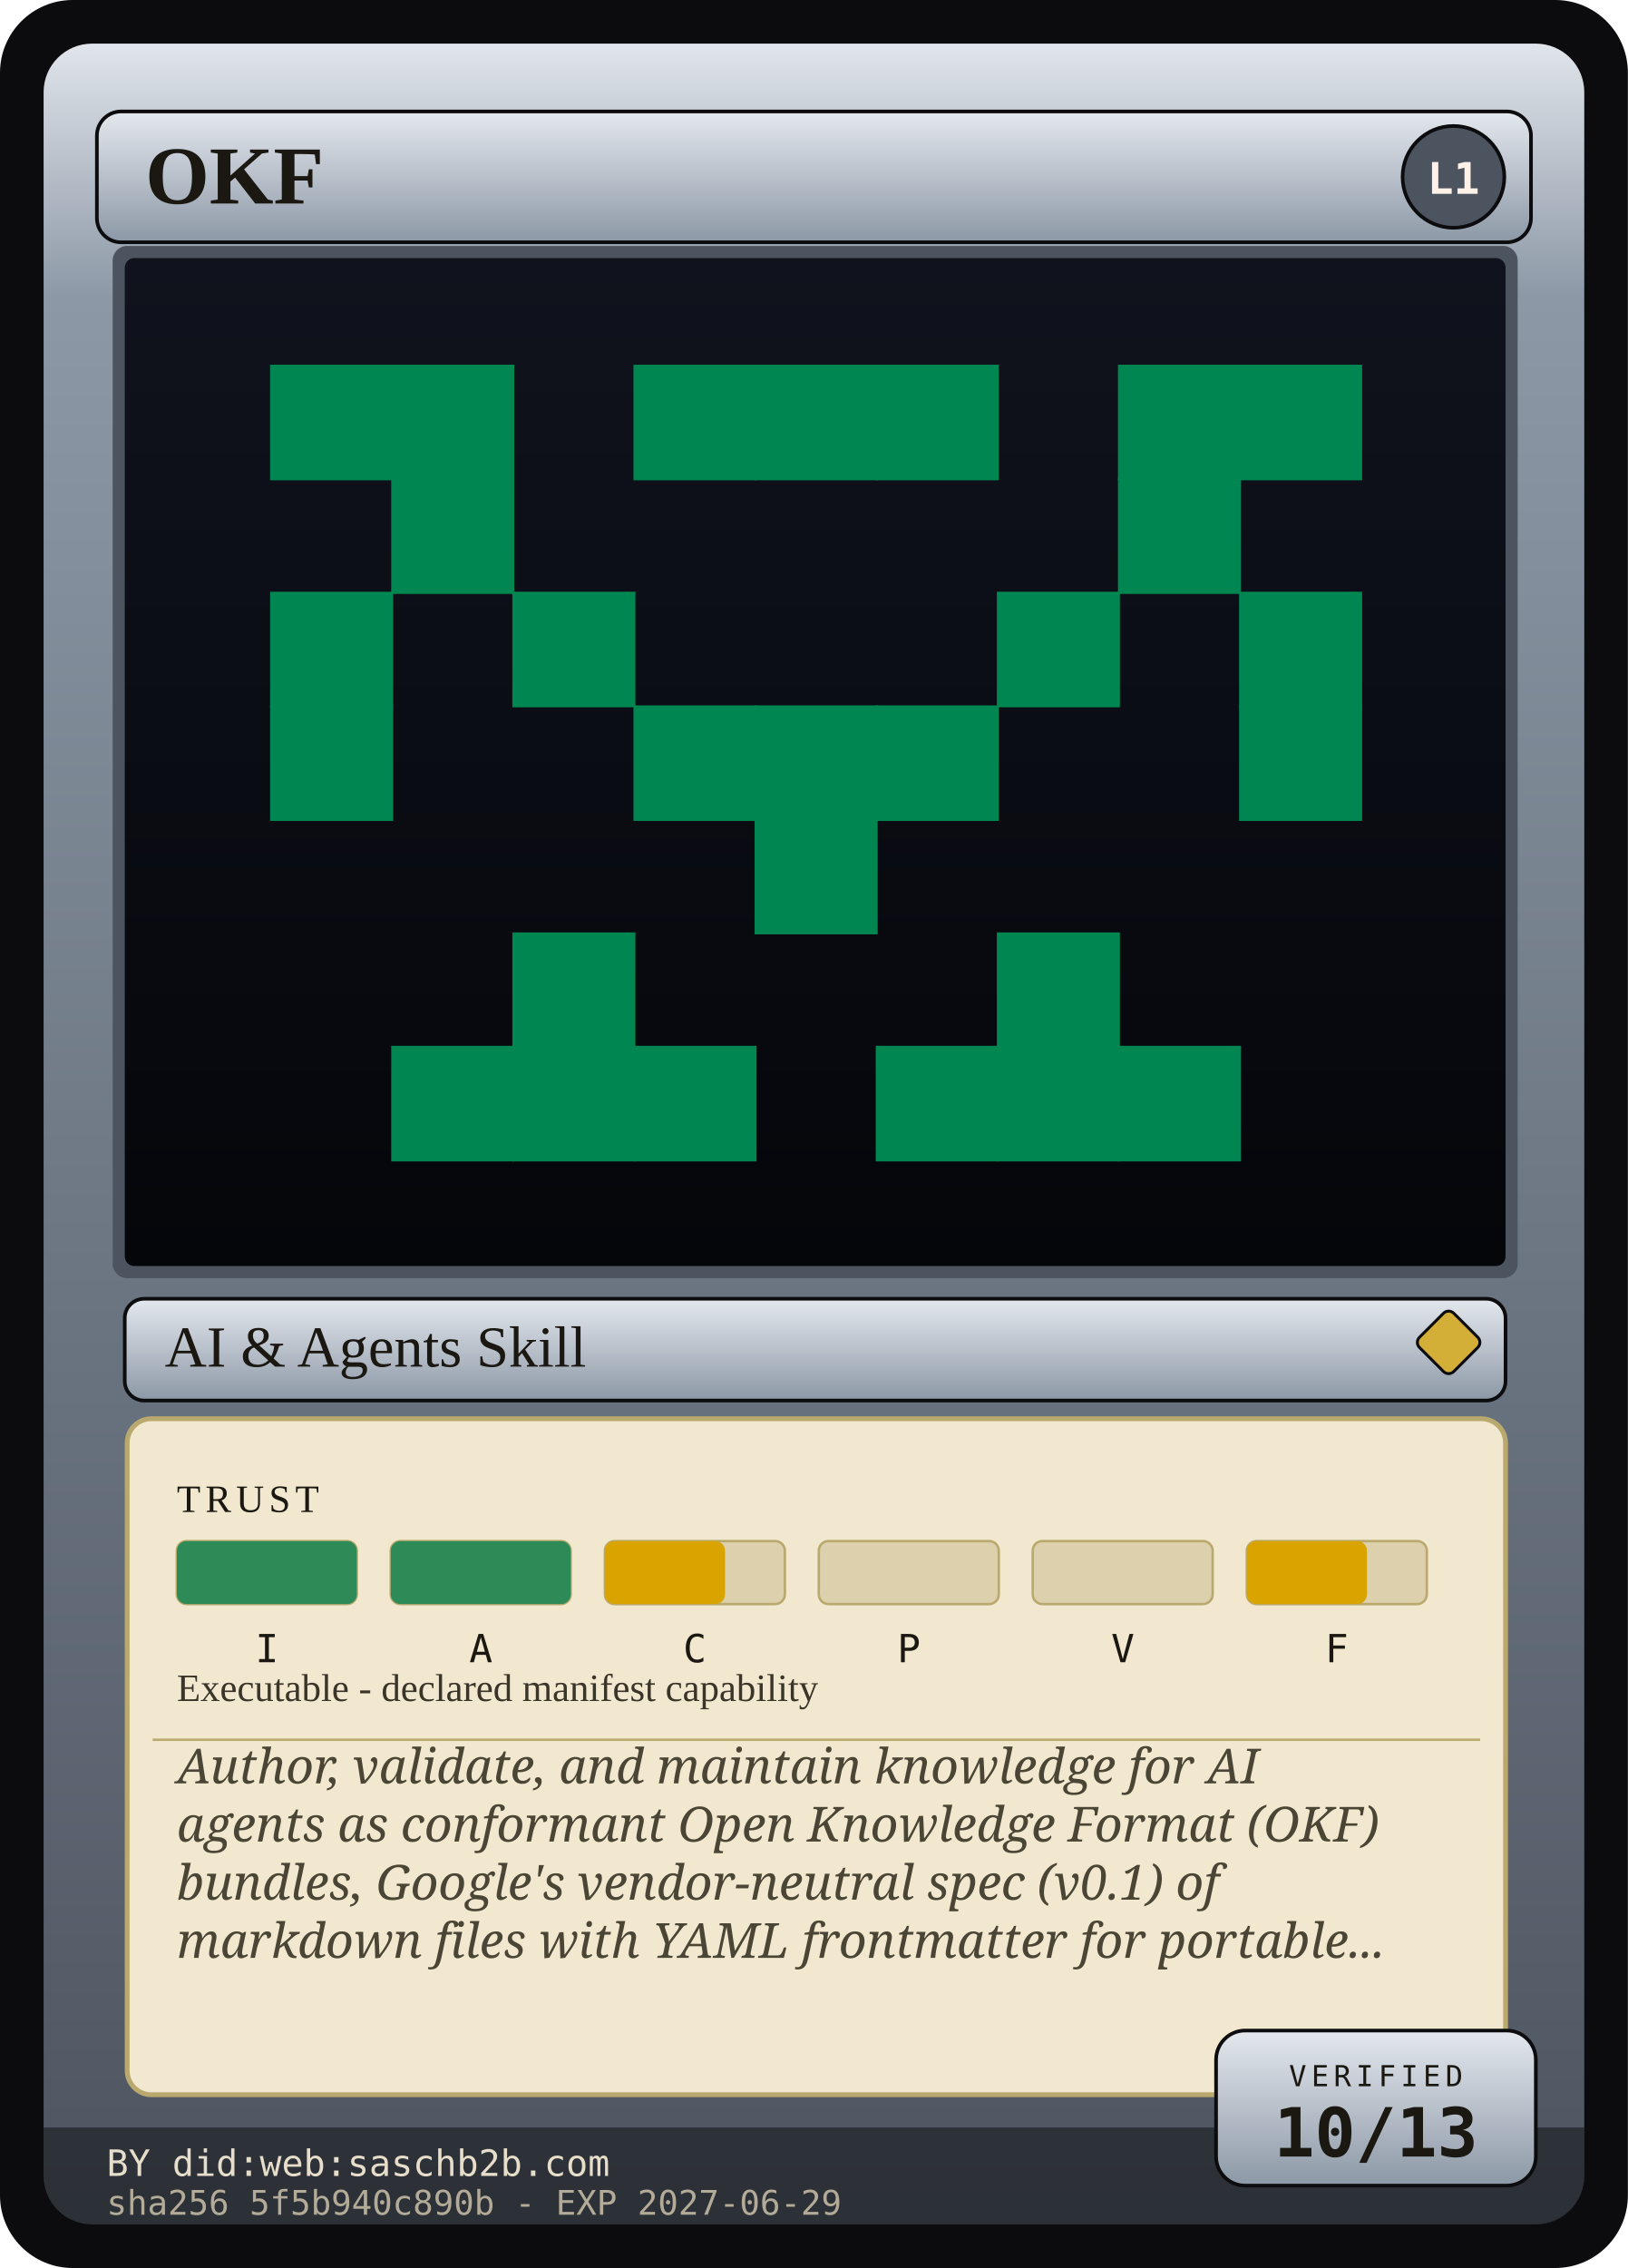
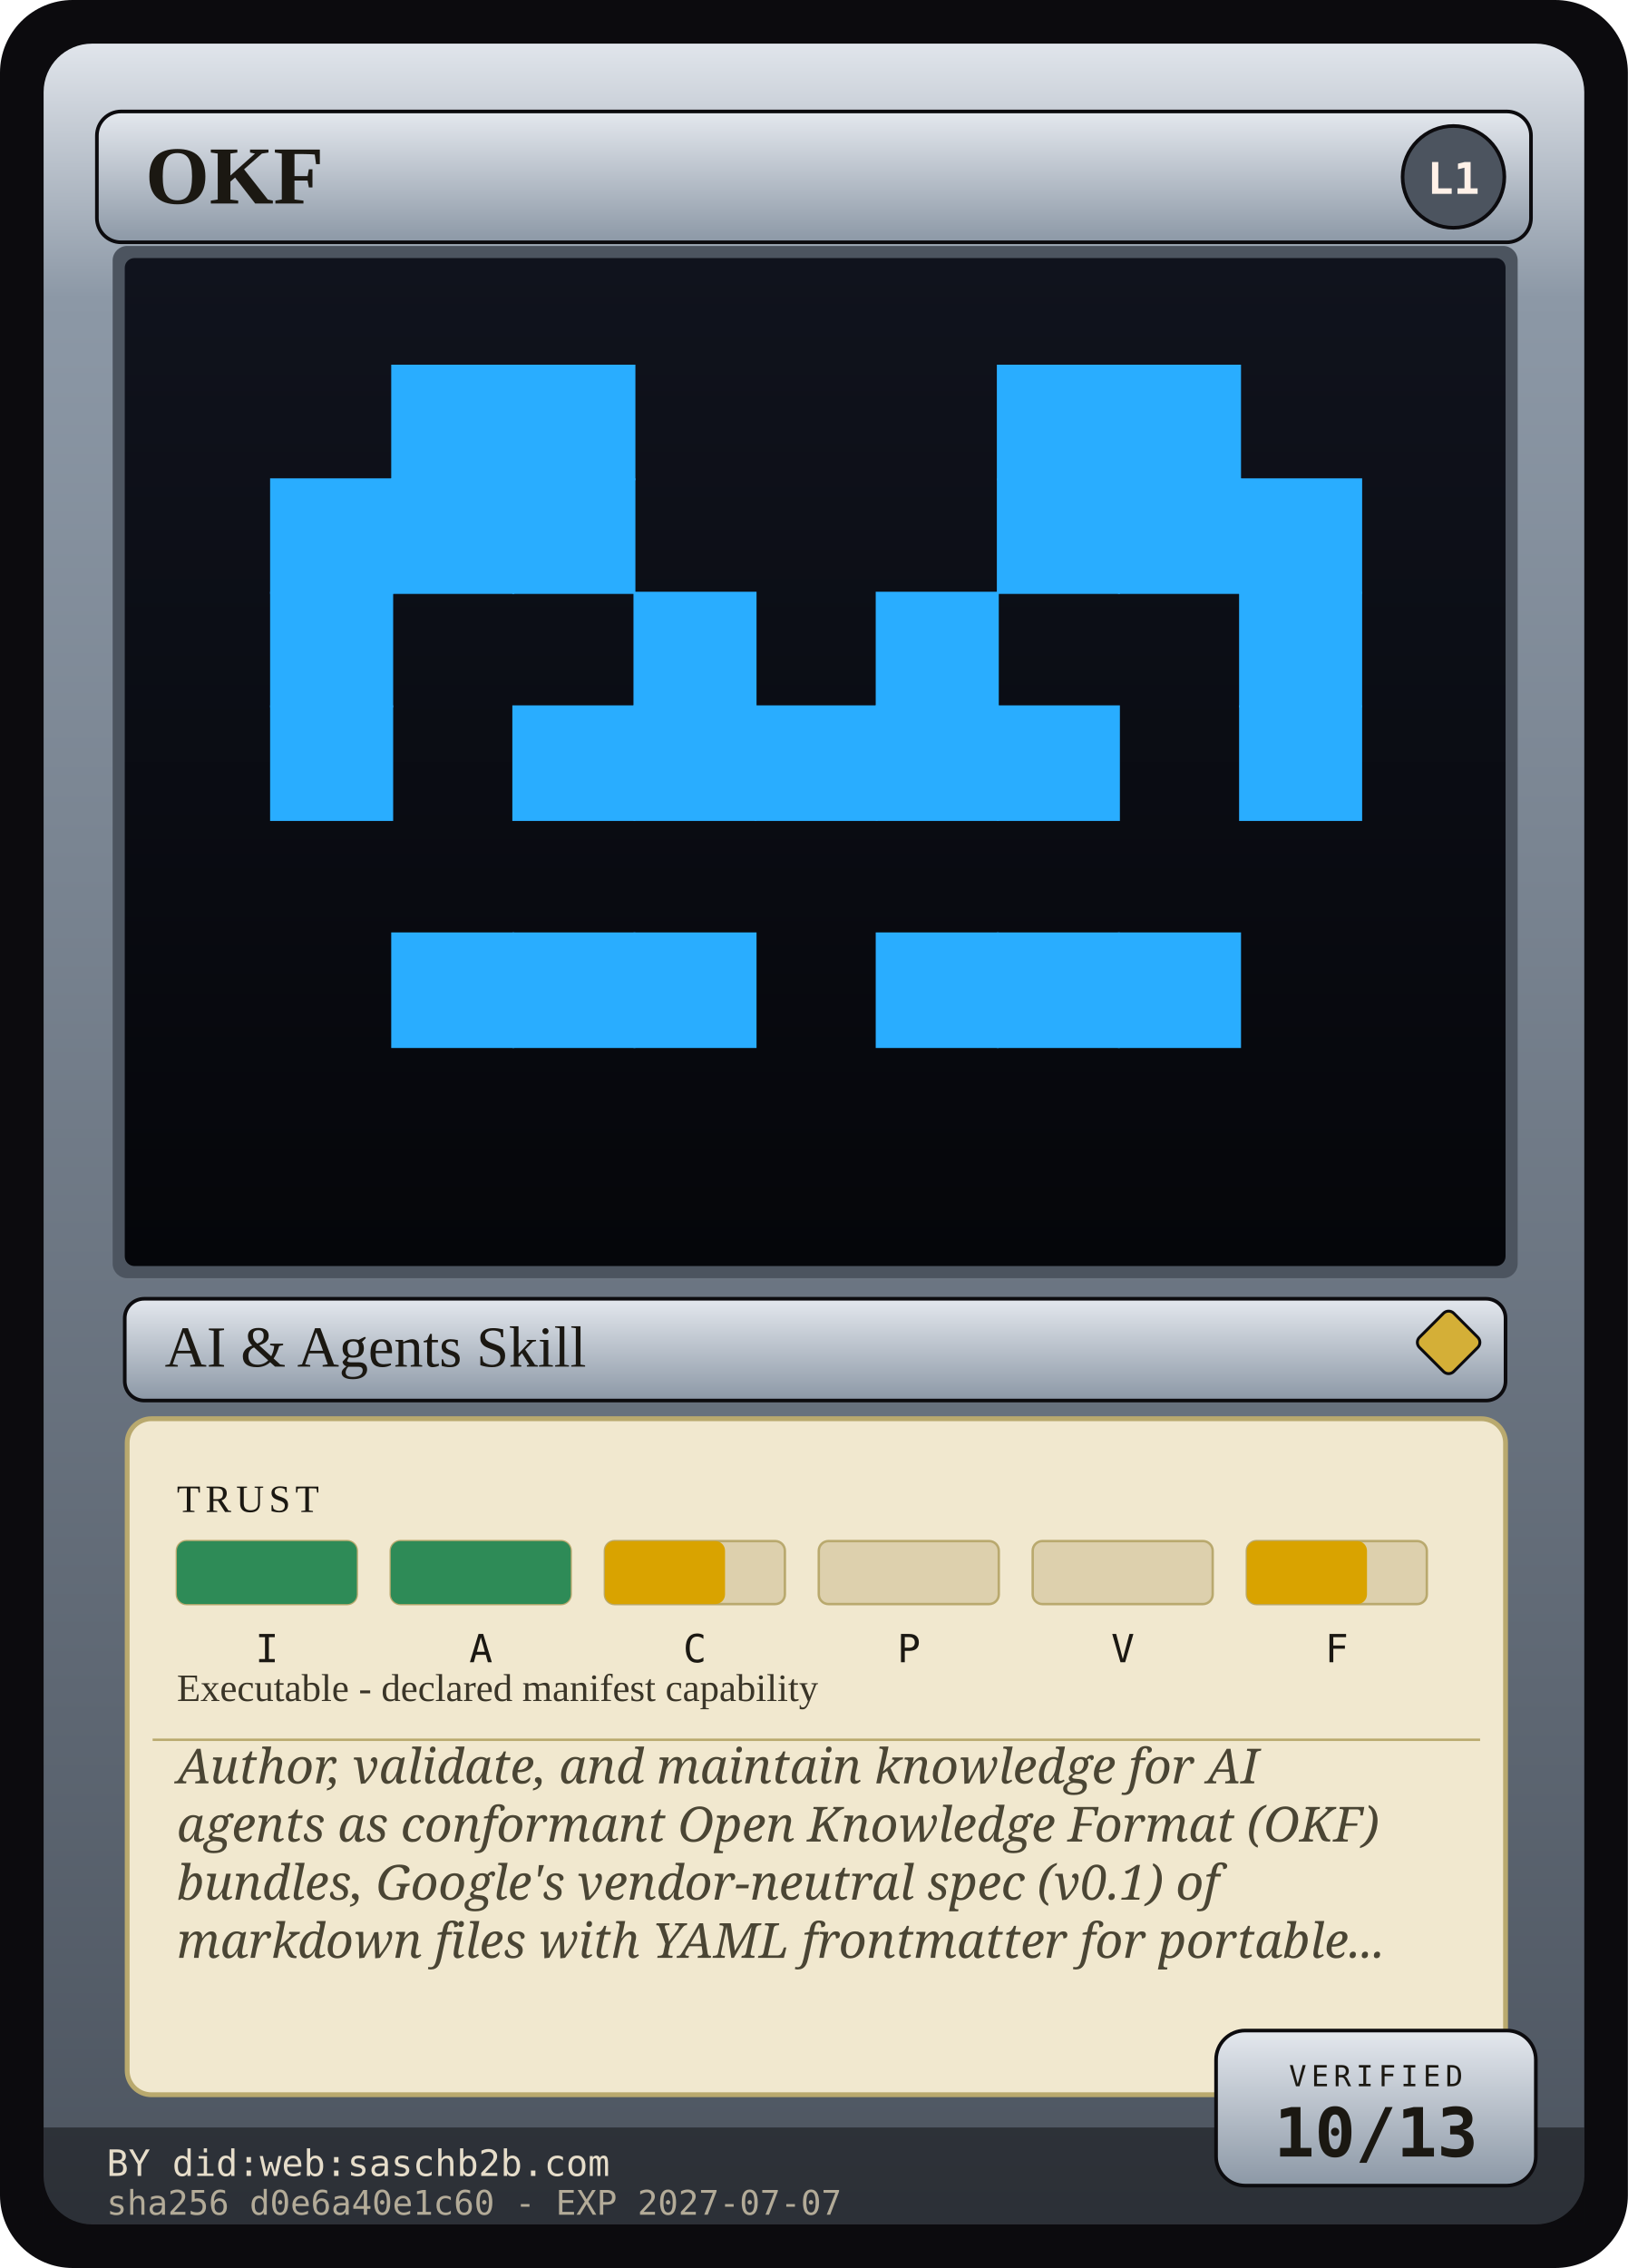
<svg xmlns="http://www.w3.org/2000/svg" width="672" height="936" viewBox="0 0 672 936" font-family="Georgia,'Times New Roman',serif">
  <defs>
    <linearGradient id="frame" x1="0" y1="0" x2="0" y2="1">
      <stop offset="0" stop-color="#e4e8ee" />
      <stop offset="0.12" stop-color="#8c98a6" />
      <stop offset="1" stop-color="#4c545f" />
    </linearGradient>
    <linearGradient id="plate" x1="0" y1="0" x2="0" y2="1">
      <stop offset="0" stop-color="#e4e8ee" />
      <stop offset="1" stop-color="#8c98a6" />
    </linearGradient>
    <linearGradient id="art" x1="0" y1="0" x2="0" y2="1">
      <stop offset="0" stop-color="#10131d" />
      <stop offset="1" stop-color="#05060a" />
    </linearGradient>
    <clipPath id="scr">
      <rect x="51.5" y="106.5" width="570" height="416" rx="4" />
    </clipPath>
  </defs>
  <rect x="0" y="0" width="672" height="936" rx="30" fill="#0c0b0e" />
  <rect x="18" y="18" width="636" height="900" rx="20" fill="url(#frame)" />
  <rect x="40" y="46" width="592" height="54" rx="10" fill="url(#plate)" stroke="#0c0b0e" stroke-width="1.5" />
  <text x="60" y="84" font-size="34" font-weight="bold" fill="#1b1812">OKF</text>
  <circle cx="600" cy="73" r="21" fill="#4c545f" stroke="#0c0b0e" stroke-width="1.5" />
  <text x="600" y="80" font-size="18" font-weight="bold" fill="#fff1e8" text-anchor="middle" font-family="ui-monospace,monospace">L1</text>
  <rect x="46.5" y="101.5" width="580" height="426" rx="6" fill="#4c545f" />
  <g clip-path="url(#scr)">
    <rect x="51.5" y="106.5" width="570" height="416" fill="url(#art)" />
-     <rect x="111.5" y="150.5" width="50.8" height="47.7" fill="#008751" />
-     <rect x="511.5" y="150.5" width="50.8" height="47.7" fill="#008751" />
-     <rect x="161.5" y="150.5" width="50.8" height="47.7" fill="#008751" />
-     <rect x="461.5" y="150.5" width="50.8" height="47.7" fill="#008751" />
-     <rect x="261.5" y="150.5" width="50.8" height="47.7" fill="#008751" />
-     <rect x="361.5" y="150.5" width="50.8" height="47.7" fill="#008751" />
-     <rect x="311.5" y="150.5" width="50.8" height="47.7" fill="#008751" />
-     <rect x="161.5" y="197.4" width="50.8" height="47.7" fill="#008751" />
-     <rect x="461.5" y="197.4" width="50.8" height="47.7" fill="#008751" />
-     <rect x="111.5" y="244.2" width="50.8" height="47.7" fill="#008751" />
-     <rect x="511.5" y="244.2" width="50.8" height="47.7" fill="#008751" />
-     <rect x="211.5" y="244.2" width="50.8" height="47.7" fill="#008751" />
-     <rect x="411.5" y="244.2" width="50.8" height="47.7" fill="#008751" />
-     <rect x="111.5" y="291.1" width="50.8" height="47.7" fill="#008751" />
-     <rect x="511.5" y="291.1" width="50.8" height="47.7" fill="#008751" />
-     <rect x="261.5" y="291.1" width="50.8" height="47.7" fill="#008751" />
-     <rect x="361.5" y="291.1" width="50.8" height="47.7" fill="#008751" />
-     <rect x="311.5" y="291.1" width="50.8" height="47.7" fill="#008751" />
-     <rect x="311.5" y="337.9" width="50.8" height="47.7" fill="#008751" />
-     <rect x="211.5" y="384.8" width="50.8" height="47.7" fill="#008751" />
-     <rect x="411.5" y="384.8" width="50.8" height="47.7" fill="#008751" />
-     <rect x="161.5" y="431.6" width="50.8" height="47.7" fill="#008751" />
-     <rect x="461.5" y="431.6" width="50.8" height="47.7" fill="#008751" />
-     <rect x="211.5" y="431.6" width="50.8" height="47.7" fill="#008751" />
-     <rect x="411.5" y="431.6" width="50.8" height="47.7" fill="#008751" />
-     <rect x="261.5" y="431.6" width="50.8" height="47.7" fill="#008751" />
-     <rect x="361.5" y="431.6" width="50.8" height="47.7" fill="#008751" />
+     <rect x="161.5" y="150.5" width="50.8" height="47.7" fill="#29adff" />
+     <rect x="461.5" y="150.5" width="50.8" height="47.7" fill="#29adff" />
+     <rect x="211.5" y="150.5" width="50.8" height="47.7" fill="#29adff" />
+     <rect x="411.5" y="150.5" width="50.8" height="47.7" fill="#29adff" />
+     <rect x="111.5" y="197.4" width="50.8" height="47.7" fill="#29adff" />
+     <rect x="511.5" y="197.4" width="50.8" height="47.7" fill="#29adff" />
+     <rect x="161.5" y="197.4" width="50.8" height="47.7" fill="#29adff" />
+     <rect x="461.5" y="197.4" width="50.8" height="47.7" fill="#29adff" />
+     <rect x="211.5" y="197.4" width="50.8" height="47.7" fill="#29adff" />
+     <rect x="411.5" y="197.4" width="50.8" height="47.7" fill="#29adff" />
+     <rect x="111.5" y="244.2" width="50.8" height="47.7" fill="#29adff" />
+     <rect x="511.5" y="244.2" width="50.8" height="47.7" fill="#29adff" />
+     <rect x="261.5" y="244.2" width="50.8" height="47.7" fill="#29adff" />
+     <rect x="361.5" y="244.2" width="50.8" height="47.7" fill="#29adff" />
+     <rect x="111.5" y="291.1" width="50.8" height="47.7" fill="#29adff" />
+     <rect x="511.5" y="291.1" width="50.8" height="47.7" fill="#29adff" />
+     <rect x="211.5" y="291.1" width="50.8" height="47.7" fill="#29adff" />
+     <rect x="411.5" y="291.1" width="50.8" height="47.7" fill="#29adff" />
+     <rect x="261.5" y="291.1" width="50.8" height="47.7" fill="#29adff" />
+     <rect x="361.5" y="291.1" width="50.8" height="47.7" fill="#29adff" />
+     <rect x="311.5" y="291.1" width="50.8" height="47.7" fill="#29adff" />
+     <rect x="161.5" y="384.8" width="50.8" height="47.7" fill="#29adff" />
+     <rect x="461.5" y="384.8" width="50.8" height="47.7" fill="#29adff" />
+     <rect x="211.5" y="384.8" width="50.8" height="47.7" fill="#29adff" />
+     <rect x="411.5" y="384.8" width="50.8" height="47.7" fill="#29adff" />
+     <rect x="261.5" y="384.8" width="50.8" height="47.7" fill="#29adff" />
+     <rect x="361.5" y="384.8" width="50.8" height="47.7" fill="#29adff" />
  </g>
  <rect x="51.5" y="536" width="570" height="42" rx="8" fill="url(#plate)" stroke="#0c0b0e" stroke-width="1.5" />
  <text x="68" y="564" font-size="24" fill="#1b1812">AI &amp; Agents Skill</text>
  <rect x="588" y="544" width="20" height="20" rx="3" transform="rotate(45 598 554)" fill="#d4af37" stroke="#0c0b0e" stroke-width="1.2" />
  <rect x="52.5" y="585.5" width="569" height="279" rx="10" fill="#f1e8cf" stroke="#b9a96e" stroke-width="2" />
  <text x="73" y="624" font-size="16" letter-spacing="2" fill="#1b1812">TRUST</text>
  <rect x="73.0" y="636" width="74.3" height="26" rx="4" fill="#ddd0ad" stroke="#b9a96e" stroke-width="1" />
  <rect x="73.0" y="636" width="74.3" height="26" rx="4" fill="#2e8b57" />
  <text x="110.2" y="686" font-size="16" fill="#1b1812" text-anchor="middle" font-family="ui-monospace,monospace">I</text>
  <rect x="161.3" y="636" width="74.3" height="26" rx="4" fill="#ddd0ad" stroke="#b9a96e" stroke-width="1" />
  <rect x="161.3" y="636" width="74.3" height="26" rx="4" fill="#2e8b57" />
  <text x="198.5" y="686" font-size="16" fill="#1b1812" text-anchor="middle" font-family="ui-monospace,monospace">A</text>
  <rect x="249.7" y="636" width="74.3" height="26" rx="4" fill="#ddd0ad" stroke="#b9a96e" stroke-width="1" />
  <rect x="249.7" y="636" width="49.6" height="26" rx="4" fill="#d9a300" />
  <text x="286.8" y="686" font-size="16" fill="#1b1812" text-anchor="middle" font-family="ui-monospace,monospace">C</text>
  <rect x="338.0" y="636" width="74.3" height="26" rx="4" fill="#ddd0ad" stroke="#b9a96e" stroke-width="1" />
  <rect x="338.0" y="636" width="0.0" height="26" rx="4" fill="#8a8378" />
  <text x="375.2" y="686" font-size="16" fill="#1b1812" text-anchor="middle" font-family="ui-monospace,monospace">P</text>
  <rect x="426.3" y="636" width="74.3" height="26" rx="4" fill="#ddd0ad" stroke="#b9a96e" stroke-width="1" />
  <rect x="426.3" y="636" width="0.0" height="26" rx="4" fill="#8a8378" />
  <text x="463.5" y="686" font-size="16" fill="#1b1812" text-anchor="middle" font-family="ui-monospace,monospace">V</text>
  <rect x="514.7" y="636" width="74.3" height="26" rx="4" fill="#ddd0ad" stroke="#b9a96e" stroke-width="1" />
  <rect x="514.7" y="636" width="49.6" height="26" rx="4" fill="#d9a300" />
  <text x="551.8" y="686" font-size="16" fill="#1b1812" text-anchor="middle" font-family="ui-monospace,monospace">F</text>
  <text x="73" y="702" font-size="16" fill="#3a3528">Executable - declared manifest capability</text>
  <line x1="63" y1="718" x2="611" y2="718" stroke="#b9a96e" stroke-width="1" />
  <text x="73" y="736" font-size="20" font-style="italic" fill="#4a4534" font-family="Georgia,serif">Author, validate, and maintain knowledge for AI</text>
  <text x="73" y="760" font-size="20" font-style="italic" fill="#4a4534" font-family="Georgia,serif">agents as conformant Open Knowledge Format (OKF)</text>
  <text x="73" y="784" font-size="20" font-style="italic" fill="#4a4534" font-family="Georgia,serif">bundles, Google's vendor-neutral spec (v0.1) of</text>
  <text x="73" y="808" font-size="20" font-style="italic" fill="#4a4534" font-family="Georgia,serif">markdown files with YAML frontmatter for portable...</text>
  <rect x="18" y="878" width="636" height="40" fill="#0c0b0e" opacity="0.5" />
  <text x="44" y="898" font-size="15" fill="#e6ddca" font-family="ui-monospace,monospace">BY did:web:saschb2b.com</text>
-   <text x="44" y="914" font-size="14" fill="#b3ab98" font-family="ui-monospace,monospace">sha256 5f5b940c890b - EXP 2027-06-29</text>
+   <text x="44" y="914" font-size="14" fill="#b3ab98" font-family="ui-monospace,monospace">sha256 d0e6a40e1c60 - EXP 2027-07-07</text>
  <rect x="502" y="838" width="132" height="64" rx="12" fill="url(#plate)" stroke="#0c0b0e" stroke-width="1.5" />
  <text x="568" y="861" font-size="12" letter-spacing="2" fill="#1b1812" text-anchor="middle" font-family="ui-monospace,monospace">VERIFIED</text>
  <text x="568" y="890" font-size="28" font-weight="bold" fill="#1b1812" text-anchor="middle" font-family="ui-monospace,monospace">10/13</text>
</svg>
